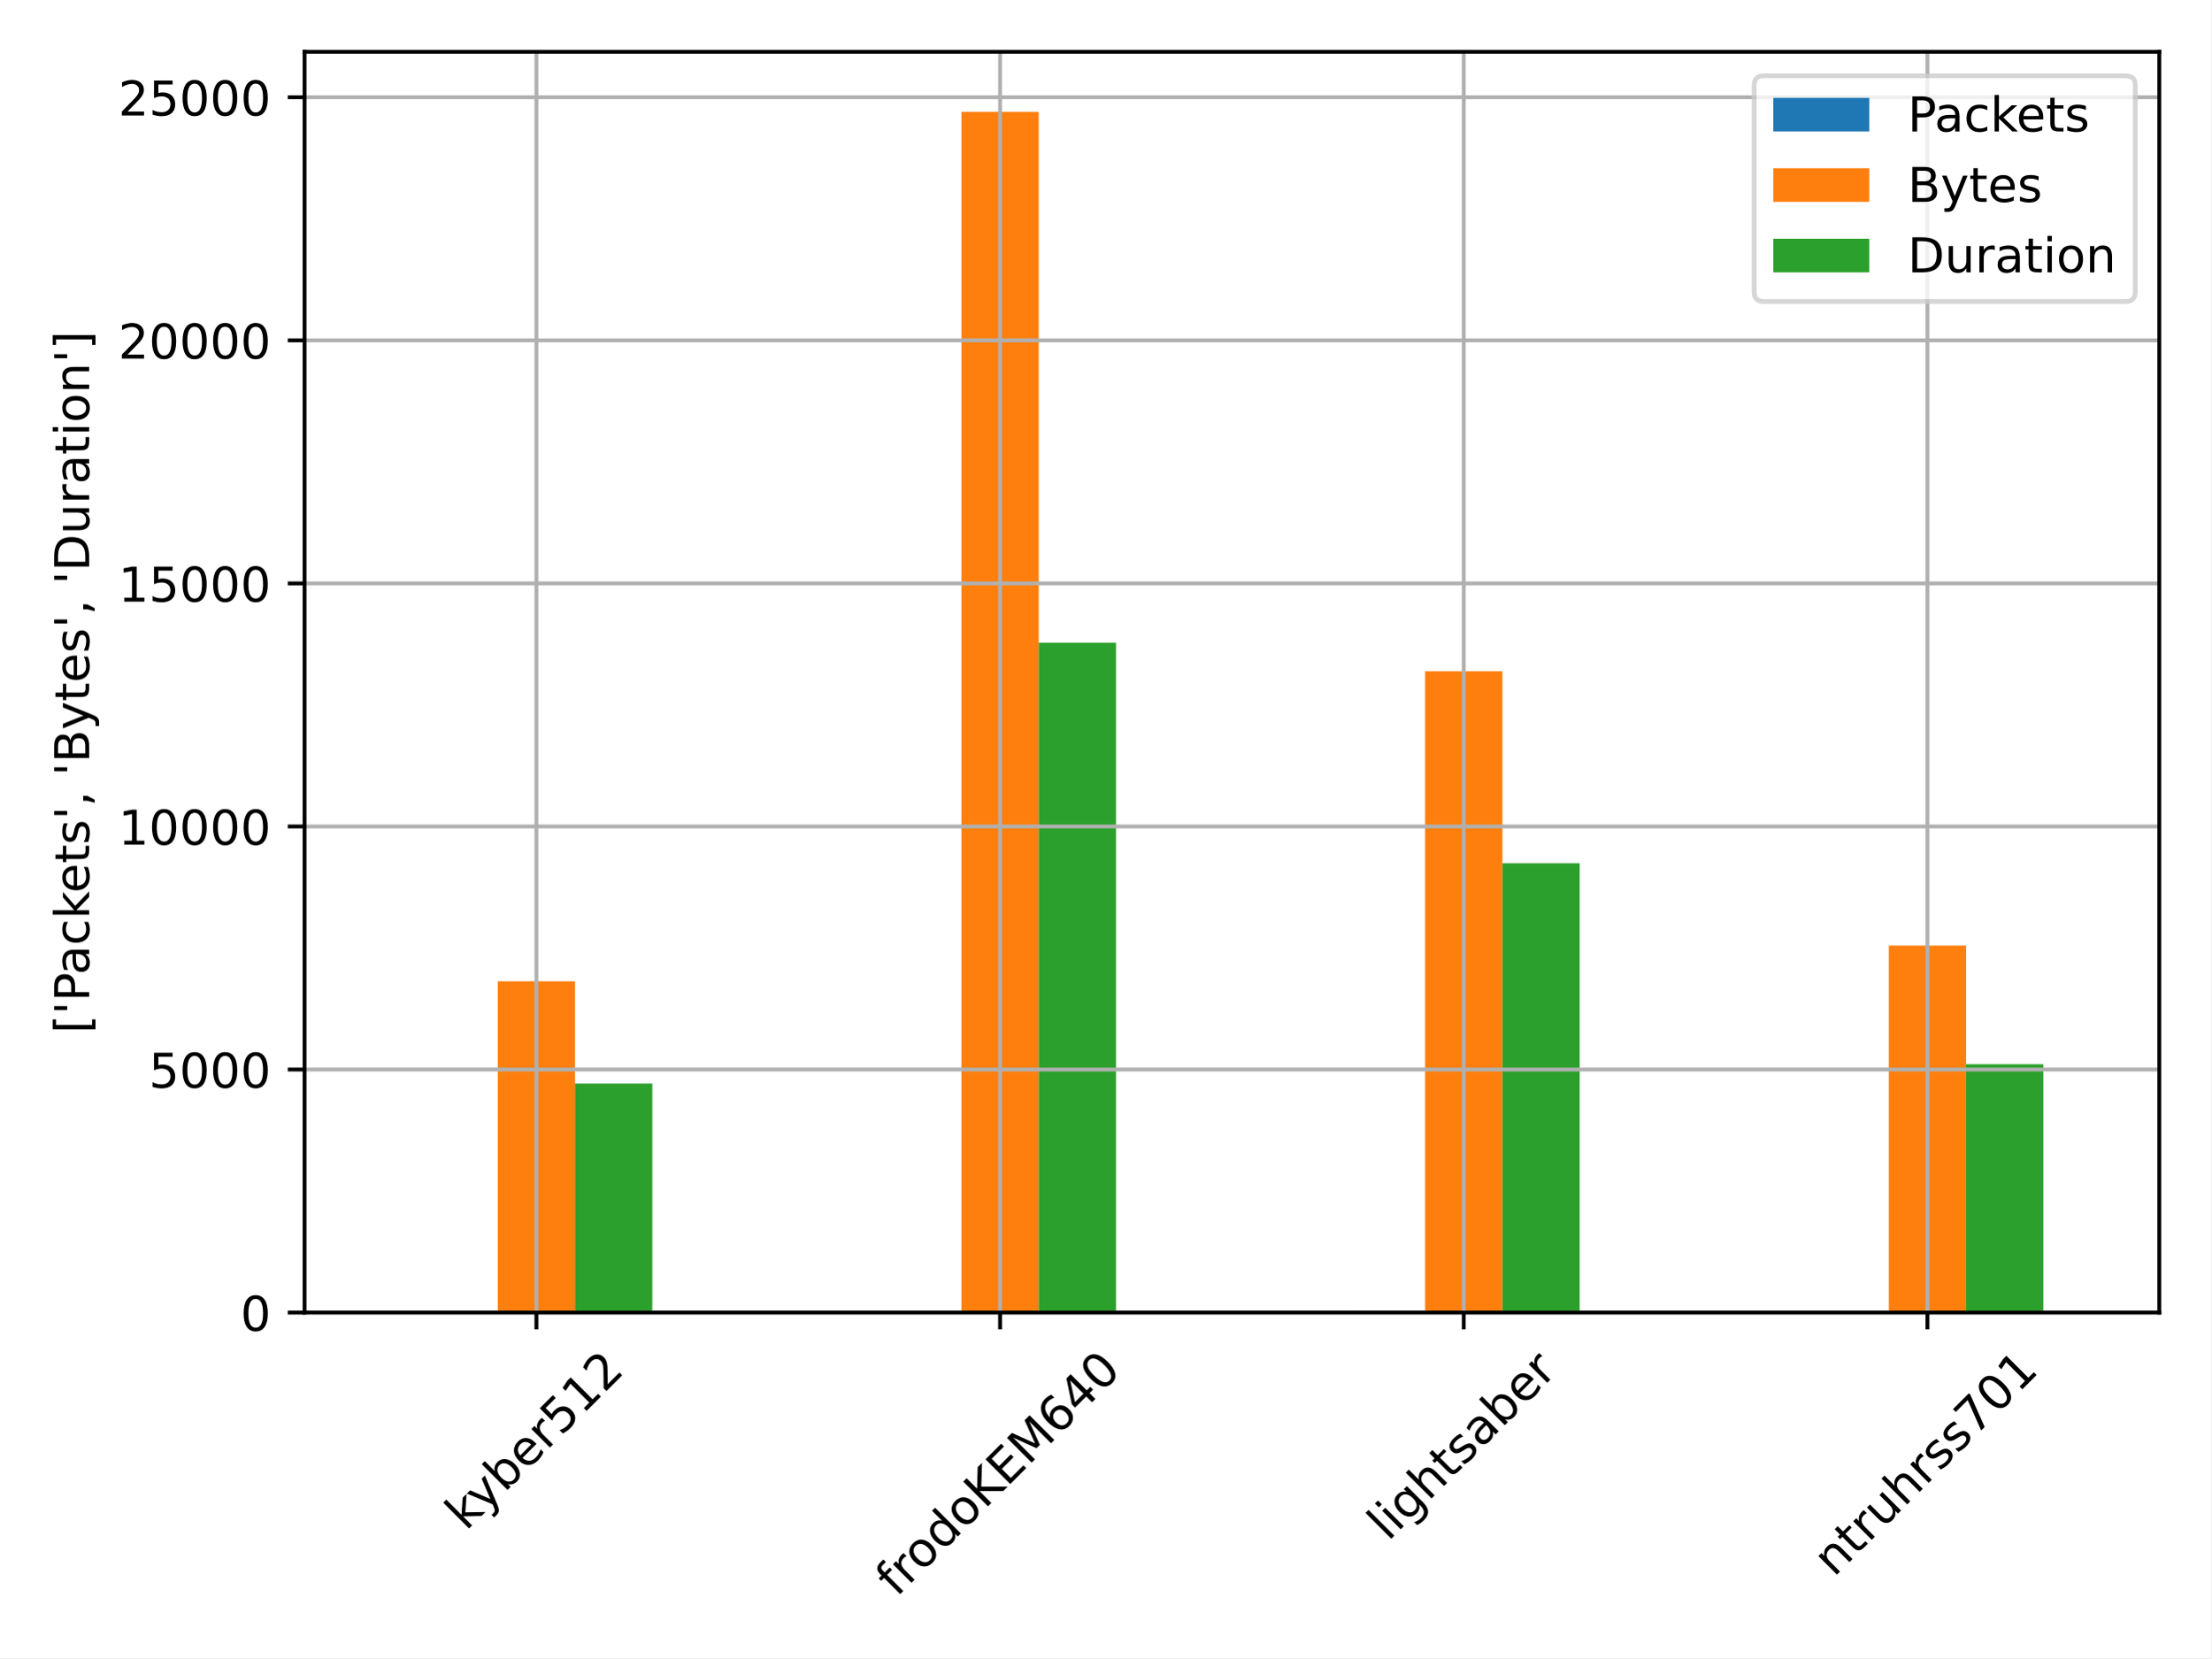
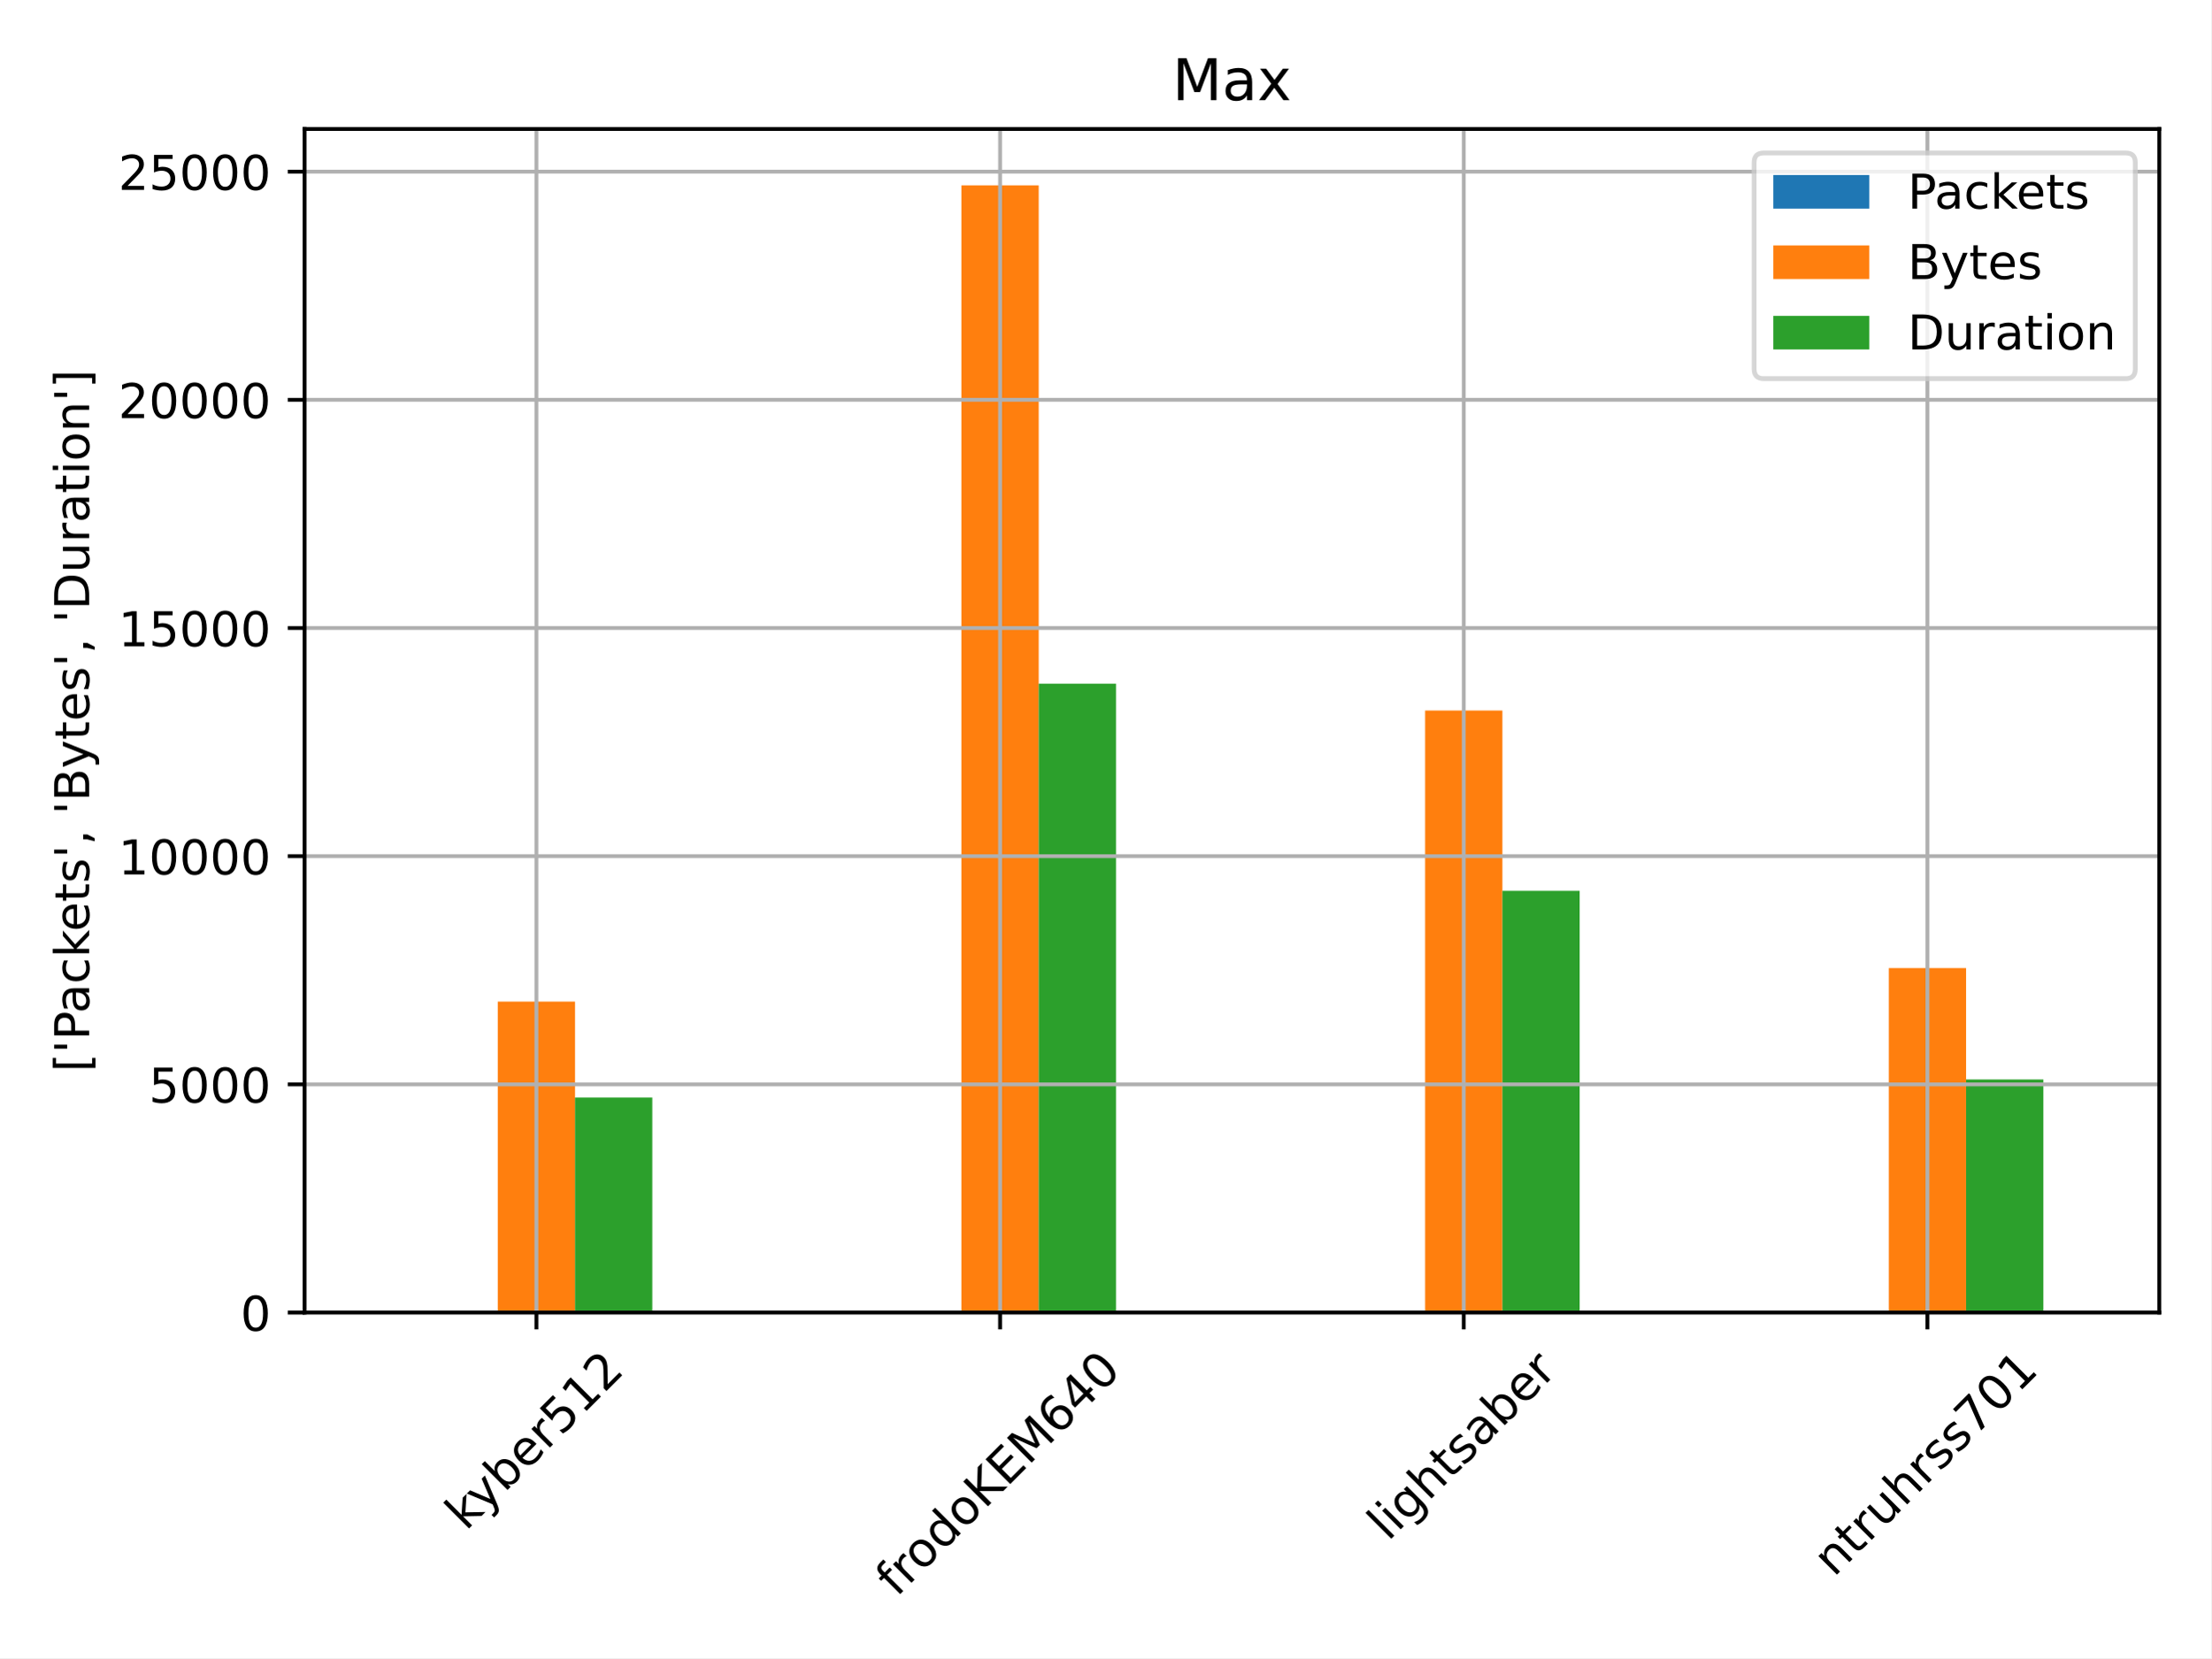
<svg xmlns="http://www.w3.org/2000/svg" xmlns:xlink="http://www.w3.org/1999/xlink" height="345.6pt" version="1.1" viewBox="0 0 460.8 345.6" width="460.8pt">
  <defs>
    <style type="text/css">*{stroke-linecap:butt;stroke-linejoin:round;}</style>
  </defs>
  <g id="figure_1">
    <g id="patch_1">
      <path d="M 0 345.6  L 460.8 345.6  L 460.8 0  L 0 0  z " style="fill:#ffffff;" />
    </g>
    <g id="axes_1">
      <g id="patch_2">
-         <path d="M 63.47 273.579  L 450 273.579  L 450 10.8  L 63.47 10.8  z " style="fill:#ffffff;" />
+         <path d="M 63.47 273.579  L 450 273.579  L 450 26.88  L 63.47 26.88  z " style="fill:#ffffff;" />
      </g>
      <g id="patch_3">
-         <path clip-path="url(#p8f4aa627dd)" d="M 87.628 273.579  L 103.734 273.579  L 103.734 273.387  L 87.628 273.387  z " style="fill:#1f77b4;" />
+         <path clip-path="url(#pa80de49fee)" d="M 87.628 273.579  L 103.734 273.579  L 103.734 273.398  L 87.628 273.398  z " style="fill:#1f77b4;" />
      </g>
      <g id="patch_4">
-         <path clip-path="url(#p8f4aa627dd)" d="M 184.261 273.579  L 200.366 273.579  L 200.366 273.376  L 184.261 273.376  z " style="fill:#1f77b4;" />
+         <path clip-path="url(#pa80de49fee)" d="M 184.261 273.579  L 200.366 273.579  L 200.366 273.389  L 184.261 273.389  z " style="fill:#1f77b4;" />
      </g>
      <g id="patch_5">
-         <path clip-path="url(#p8f4aa627dd)" d="M 280.893 273.579  L 296.999 273.579  L 296.999 273.214  L 280.893 273.214  z " style="fill:#1f77b4;" />
+         <path clip-path="url(#pa80de49fee)" d="M 280.893 273.579  L 296.999 273.579  L 296.999 273.237  L 280.893 273.237  z " style="fill:#1f77b4;" />
      </g>
      <g id="patch_6">
-         <path clip-path="url(#p8f4aa627dd)" d="M 377.526 273.579  L 393.631 273.579  L 393.631 273.387  L 377.526 273.387  z " style="fill:#1f77b4;" />
+         <path clip-path="url(#pa80de49fee)" d="M 377.526 273.579  L 393.631 273.579  L 393.631 273.398  L 377.526 273.398  z " style="fill:#1f77b4;" />
      </g>
      <g id="patch_7">
-         <path clip-path="url(#p8f4aa627dd)" d="M 103.734 273.579  L 119.839 273.579  L 119.839 204.538  L 103.734 204.538  z " style="fill:#ff7f0e;" />
+         <path clip-path="url(#pa80de49fee)" d="M 103.734 273.579  L 119.839 273.579  L 119.839 208.763  L 103.734 208.763  z " style="fill:#ff7f0e;" />
      </g>
      <g id="patch_8">
-         <path clip-path="url(#p8f4aa627dd)" d="M 200.366 273.579  L 216.471 273.579  L 216.471 23.313  L 200.366 23.313  z " style="fill:#ff7f0e;" />
+         <path clip-path="url(#pa80de49fee)" d="M 200.366 273.579  L 216.471 273.579  L 216.471 38.628  L 200.366 38.628  z " style="fill:#ff7f0e;" />
      </g>
      <g id="patch_9">
-         <path clip-path="url(#p8f4aa627dd)" d="M 296.999 273.579  L 313.104 273.579  L 313.104 139.915  L 296.999 139.915  z " style="fill:#ff7f0e;" />
+         <path clip-path="url(#pa80de49fee)" d="M 296.999 273.579  L 313.104 273.579  L 313.104 148.094  L 296.999 148.094  z " style="fill:#ff7f0e;" />
      </g>
      <g id="patch_10">
-         <path clip-path="url(#p8f4aa627dd)" d="M 393.631 273.579  L 409.736 273.579  L 409.736 197.091  L 393.631 197.091  z " style="fill:#ff7f0e;" />
+         <path clip-path="url(#pa80de49fee)" d="M 393.631 273.579  L 409.736 273.579  L 409.736 201.771  L 393.631 201.771  z " style="fill:#ff7f0e;" />
      </g>
      <g id="patch_11">
-         <path clip-path="url(#p8f4aa627dd)" d="M 119.839 273.579  L 135.944 273.579  L 135.944 225.846  L 119.839 225.846  z " style="fill:#2ca02c;" />
+         <path clip-path="url(#pa80de49fee)" d="M 119.839 273.579  L 135.944 273.579  L 135.944 228.767  L 119.839 228.767  z " style="fill:#2ca02c;" />
      </g>
      <g id="patch_12">
-         <path clip-path="url(#p8f4aa627dd)" d="M 216.471 273.579  L 232.577 273.579  L 232.577 133.957  L 216.471 133.957  z " style="fill:#2ca02c;" />
+         <path clip-path="url(#pa80de49fee)" d="M 216.471 273.579  L 232.577 273.579  L 232.577 142.501  L 216.471 142.501  z " style="fill:#2ca02c;" />
      </g>
      <g id="patch_13">
-         <path clip-path="url(#p8f4aa627dd)" d="M 313.104 273.579  L 329.209 273.579  L 329.209 179.937  L 313.104 179.937  z " style="fill:#2ca02c;" />
+         <path clip-path="url(#pa80de49fee)" d="M 313.104 273.579  L 329.209 273.579  L 329.209 185.667  L 313.104 185.667  z " style="fill:#2ca02c;" />
      </g>
      <g id="patch_14">
-         <path clip-path="url(#p8f4aa627dd)" d="M 409.736 273.579  L 425.842 273.579  L 425.842 221.824  L 409.736 221.824  z " style="fill:#2ca02c;" />
+         <path clip-path="url(#pa80de49fee)" d="M 409.736 273.579  L 425.842 273.579  L 425.842 224.991  L 409.736 224.991  z " style="fill:#2ca02c;" />
      </g>
      <g id="matplotlib.axis_1">
        <g id="xtick_1">
          <g id="line2d_1">
-             <path clip-path="url(#p8f4aa627dd)" d="M 111.786 273.579  L 111.786 10.8  " style="fill:none;stroke:#b0b0b0;stroke-linecap:square;stroke-width:0.8;" />
+             <path clip-path="url(#pa80de49fee)" d="M 111.786 273.579  L 111.786 26.88  " style="fill:none;stroke:#b0b0b0;stroke-linecap:square;stroke-width:0.8;" />
          </g>
          <g id="line2d_2">
            <defs>
-               <path d="M 0 0  L 0 3.5  " id="m7862eda2a6" style="stroke:#000000;stroke-width:0.8;" />
+               <path d="M 0 0  L 0 3.5  " id="m0bf65209bd" style="stroke:#000000;stroke-width:0.8;" />
            </defs>
            <g>
-               <use style="stroke:#000000;stroke-width:0.8;" x="111.786" xlink:href="#m7862eda2a6" y="273.579" />
+               <use style="stroke:#000000;stroke-width:0.8;" x="111.786" xlink:href="#m0bf65209bd" y="273.579" />
            </g>
          </g>
          <g id="text_1">
            <g transform="translate(97.10384 319.2191)rotate(-45)scale(0.1 -0.1)">
              <defs>
                <path d="M 9.078 75.984  L 18.109 75.984  L 18.109 31.109  L 44.922 54.688  L 56.391 54.688  L 27.391 29.109  L 57.625 0  L 45.906 0  L 18.109 26.703  L 18.109 0  L 9.078 0  z " id="DejaVuSans-107" />
                <path d="M 32.172 -5.078  Q 28.375 -14.844 24.75 -17.812  Q 21.141 -20.797 15.094 -20.797  L 7.906 -20.797  L 7.906 -13.281  L 13.188 -13.281  Q 16.891 -13.281 18.938 -11.516  Q 21 -9.766 23.484 -3.219  L 25.094 0.875  L 2.984 54.688  L 12.5 54.688  L 29.594 11.922  L 46.688 54.688  L 56.203 54.688  z " id="DejaVuSans-121" />
                <path d="M 48.688 27.297  Q 48.688 37.203 44.609 42.844  Q 40.531 48.484 33.406 48.484  Q 26.266 48.484 22.188 42.844  Q 18.109 37.203 18.109 27.297  Q 18.109 17.391 22.188 11.75  Q 26.266 6.109 33.406 6.109  Q 40.531 6.109 44.609 11.75  Q 48.688 17.391 48.688 27.297  z M 18.109 46.391  Q 20.953 51.266 25.266 53.625  Q 29.594 56 35.594 56  Q 45.562 56 51.781 48.094  Q 58.016 40.188 58.016 27.297  Q 58.016 14.406 51.781 6.484  Q 45.562 -1.422 35.594 -1.422  Q 29.594 -1.422 25.266 0.953  Q 20.953 3.328 18.109 8.203  L 18.109 0  L 9.078 0  L 9.078 75.984  L 18.109 75.984  z " id="DejaVuSans-98" />
                <path d="M 56.203 29.594  L 56.203 25.203  L 14.891 25.203  Q 15.484 15.922 20.484 11.062  Q 25.484 6.203 34.422 6.203  Q 39.594 6.203 44.453 7.469  Q 49.312 8.734 54.109 11.281  L 54.109 2.781  Q 49.266 0.734 44.188 -0.344  Q 39.109 -1.422 33.891 -1.422  Q 20.797 -1.422 13.156 6.188  Q 5.516 13.812 5.516 26.812  Q 5.516 40.234 12.766 48.109  Q 20.016 56 32.328 56  Q 43.359 56 49.781 48.891  Q 56.203 41.797 56.203 29.594  z M 47.219 32.234  Q 47.125 39.594 43.094 43.984  Q 39.062 48.391 32.422 48.391  Q 24.906 48.391 20.391 44.141  Q 15.875 39.891 15.188 32.172  z " id="DejaVuSans-101" />
                <path d="M 41.109 46.297  Q 39.594 47.172 37.812 47.578  Q 36.031 48 33.891 48  Q 26.266 48 22.188 43.047  Q 18.109 38.094 18.109 28.812  L 18.109 0  L 9.078 0  L 9.078 54.688  L 18.109 54.688  L 18.109 46.188  Q 20.953 51.172 25.484 53.578  Q 30.031 56 36.531 56  Q 37.453 56 38.578 55.875  Q 39.703 55.766 41.062 55.516  z " id="DejaVuSans-114" />
                <path d="M 10.797 72.906  L 49.516 72.906  L 49.516 64.594  L 19.828 64.594  L 19.828 46.734  Q 21.969 47.469 24.109 47.828  Q 26.266 48.188 28.422 48.188  Q 40.625 48.188 47.75 41.5  Q 54.891 34.812 54.891 23.391  Q 54.891 11.625 47.562 5.094  Q 40.234 -1.422 26.906 -1.422  Q 22.312 -1.422 17.547 -0.641  Q 12.797 0.141 7.719 1.703  L 7.719 11.625  Q 12.109 9.234 16.797 8.062  Q 21.484 6.891 26.703 6.891  Q 35.156 6.891 40.078 11.328  Q 45.016 15.766 45.016 23.391  Q 45.016 31 40.078 35.438  Q 35.156 39.891 26.703 39.891  Q 22.75 39.891 18.812 39.016  Q 14.891 38.141 10.797 36.281  z " id="DejaVuSans-53" />
                <path d="M 12.406 8.297  L 28.516 8.297  L 28.516 63.922  L 10.984 60.406  L 10.984 69.391  L 28.422 72.906  L 38.281 72.906  L 38.281 8.297  L 54.391 8.297  L 54.391 0  L 12.406 0  z " id="DejaVuSans-49" />
                <path d="M 19.188 8.297  L 53.609 8.297  L 53.609 0  L 7.328 0  L 7.328 8.297  Q 12.938 14.109 22.625 23.891  Q 32.328 33.688 34.812 36.531  Q 39.547 41.844 41.422 45.531  Q 43.312 49.219 43.312 52.781  Q 43.312 58.594 39.234 62.25  Q 35.156 65.922 28.609 65.922  Q 23.969 65.922 18.812 64.312  Q 13.672 62.703 7.812 59.422  L 7.812 69.391  Q 13.766 71.781 18.938 73  Q 24.125 74.219 28.422 74.219  Q 39.75 74.219 46.484 68.547  Q 53.219 62.891 53.219 53.422  Q 53.219 48.922 51.531 44.891  Q 49.859 40.875 45.406 35.406  Q 44.188 33.984 37.641 27.219  Q 31.109 20.453 19.188 8.297  z " id="DejaVuSans-50" />
              </defs>
              <use xlink:href="#DejaVuSans-107" />
              <use x="54.285" xlink:href="#DejaVuSans-121" />
              <use x="113.465" xlink:href="#DejaVuSans-98" />
              <use x="176.941" xlink:href="#DejaVuSans-101" />
              <use x="238.465" xlink:href="#DejaVuSans-114" />
              <use x="279.578" xlink:href="#DejaVuSans-53" />
              <use x="343.201" xlink:href="#DejaVuSans-49" />
              <use x="406.824" xlink:href="#DejaVuSans-50" />
            </g>
          </g>
        </g>
        <g id="xtick_2">
          <g id="line2d_3">
-             <path clip-path="url(#p8f4aa627dd)" d="M 208.419 273.579  L 208.419 10.8  " style="fill:none;stroke:#b0b0b0;stroke-linecap:square;stroke-width:0.8;" />
+             <path clip-path="url(#pa80de49fee)" d="M 208.419 273.579  L 208.419 26.88  " style="fill:none;stroke:#b0b0b0;stroke-linecap:square;stroke-width:0.8;" />
          </g>
          <g id="line2d_4">
            <g>
-               <use style="stroke:#000000;stroke-width:0.8;" x="208.419" xlink:href="#m7862eda2a6" y="273.579" />
+               <use style="stroke:#000000;stroke-width:0.8;" x="208.419" xlink:href="#m0bf65209bd" y="273.579" />
            </g>
          </g>
          <g id="text_2">
            <g transform="translate(186.8288 333.0342)rotate(-45)scale(0.1 -0.1)">
              <defs>
                <path d="M 37.109 75.984  L 37.109 68.5  L 28.516 68.5  Q 23.688 68.5 21.797 66.547  Q 19.922 64.594 19.922 59.516  L 19.922 54.688  L 34.719 54.688  L 34.719 47.703  L 19.922 47.703  L 19.922 0  L 10.891 0  L 10.891 47.703  L 2.297 47.703  L 2.297 54.688  L 10.891 54.688  L 10.891 58.5  Q 10.891 67.625 15.141 71.797  Q 19.391 75.984 28.609 75.984  z " id="DejaVuSans-102" />
                <path d="M 30.609 48.391  Q 23.391 48.391 19.188 42.75  Q 14.984 37.109 14.984 27.297  Q 14.984 17.484 19.156 11.844  Q 23.344 6.203 30.609 6.203  Q 37.797 6.203 41.984 11.859  Q 46.188 17.531 46.188 27.297  Q 46.188 37.016 41.984 42.703  Q 37.797 48.391 30.609 48.391  z M 30.609 56  Q 42.328 56 49.016 48.375  Q 55.719 40.766 55.719 27.297  Q 55.719 13.875 49.016 6.219  Q 42.328 -1.422 30.609 -1.422  Q 18.844 -1.422 12.172 6.219  Q 5.516 13.875 5.516 27.297  Q 5.516 40.766 12.172 48.375  Q 18.844 56 30.609 56  z " id="DejaVuSans-111" />
                <path d="M 45.406 46.391  L 45.406 75.984  L 54.391 75.984  L 54.391 0  L 45.406 0  L 45.406 8.203  Q 42.578 3.328 38.25 0.953  Q 33.938 -1.422 27.875 -1.422  Q 17.969 -1.422 11.734 6.484  Q 5.516 14.406 5.516 27.297  Q 5.516 40.188 11.734 48.094  Q 17.969 56 27.875 56  Q 33.938 56 38.25 53.625  Q 42.578 51.266 45.406 46.391  z M 14.797 27.297  Q 14.797 17.391 18.875 11.75  Q 22.953 6.109 30.078 6.109  Q 37.203 6.109 41.297 11.75  Q 45.406 17.391 45.406 27.297  Q 45.406 37.203 41.297 42.844  Q 37.203 48.484 30.078 48.484  Q 22.953 48.484 18.875 42.844  Q 14.797 37.203 14.797 27.297  z " id="DejaVuSans-100" />
                <path d="M 9.812 72.906  L 19.672 72.906  L 19.672 42.094  L 52.391 72.906  L 65.094 72.906  L 28.906 38.922  L 67.672 0  L 54.688 0  L 19.672 35.109  L 19.672 0  L 9.812 0  z " id="DejaVuSans-75" />
                <path d="M 9.812 72.906  L 55.906 72.906  L 55.906 64.594  L 19.672 64.594  L 19.672 43.016  L 54.391 43.016  L 54.391 34.719  L 19.672 34.719  L 19.672 8.297  L 56.781 8.297  L 56.781 0  L 9.812 0  z " id="DejaVuSans-69" />
                <path d="M 9.812 72.906  L 24.516 72.906  L 43.109 23.297  L 61.812 72.906  L 76.516 72.906  L 76.516 0  L 66.891 0  L 66.891 64.016  L 48.094 14.016  L 38.188 14.016  L 19.391 64.016  L 19.391 0  L 9.812 0  z " id="DejaVuSans-77" />
                <path d="M 33.016 40.375  Q 26.375 40.375 22.484 35.828  Q 18.609 31.297 18.609 23.391  Q 18.609 15.531 22.484 10.953  Q 26.375 6.391 33.016 6.391  Q 39.656 6.391 43.531 10.953  Q 47.406 15.531 47.406 23.391  Q 47.406 31.297 43.531 35.828  Q 39.656 40.375 33.016 40.375  z M 52.594 71.297  L 52.594 62.312  Q 48.875 64.062 45.094 64.984  Q 41.312 65.922 37.594 65.922  Q 27.828 65.922 22.672 59.328  Q 17.531 52.734 16.797 39.406  Q 19.672 43.656 24.016 45.922  Q 28.375 48.188 33.594 48.188  Q 44.578 48.188 50.953 41.516  Q 57.328 34.859 57.328 23.391  Q 57.328 12.156 50.688 5.359  Q 44.047 -1.422 33.016 -1.422  Q 20.359 -1.422 13.672 8.266  Q 6.984 17.969 6.984 36.375  Q 6.984 53.656 15.188 63.938  Q 23.391 74.219 37.203 74.219  Q 40.922 74.219 44.703 73.484  Q 48.484 72.75 52.594 71.297  z " id="DejaVuSans-54" />
                <path d="M 37.797 64.312  L 12.891 25.391  L 37.797 25.391  z M 35.203 72.906  L 47.609 72.906  L 47.609 25.391  L 58.016 25.391  L 58.016 17.188  L 47.609 17.188  L 47.609 0  L 37.797 0  L 37.797 17.188  L 4.891 17.188  L 4.891 26.703  z " id="DejaVuSans-52" />
                <path d="M 31.781 66.406  Q 24.172 66.406 20.328 58.906  Q 16.5 51.422 16.5 36.375  Q 16.5 21.391 20.328 13.891  Q 24.172 6.391 31.781 6.391  Q 39.453 6.391 43.281 13.891  Q 47.125 21.391 47.125 36.375  Q 47.125 51.422 43.281 58.906  Q 39.453 66.406 31.781 66.406  z M 31.781 74.219  Q 44.047 74.219 50.516 64.516  Q 56.984 54.828 56.984 36.375  Q 56.984 17.969 50.516 8.266  Q 44.047 -1.422 31.781 -1.422  Q 19.531 -1.422 13.062 8.266  Q 6.594 17.969 6.594 36.375  Q 6.594 54.828 13.062 64.516  Q 19.531 74.219 31.781 74.219  z " id="DejaVuSans-48" />
              </defs>
              <use xlink:href="#DejaVuSans-102" />
              <use x="35.205" xlink:href="#DejaVuSans-114" />
              <use x="74.068" xlink:href="#DejaVuSans-111" />
              <use x="135.25" xlink:href="#DejaVuSans-100" />
              <use x="198.727" xlink:href="#DejaVuSans-111" />
              <use x="259.908" xlink:href="#DejaVuSans-75" />
              <use x="325.484" xlink:href="#DejaVuSans-69" />
              <use x="388.668" xlink:href="#DejaVuSans-77" />
              <use x="474.947" xlink:href="#DejaVuSans-54" />
              <use x="538.57" xlink:href="#DejaVuSans-52" />
              <use x="602.193" xlink:href="#DejaVuSans-48" />
            </g>
          </g>
        </g>
        <g id="xtick_3">
          <g id="line2d_5">
-             <path clip-path="url(#p8f4aa627dd)" d="M 305.051 273.579  L 305.051 10.8  " style="fill:none;stroke:#b0b0b0;stroke-linecap:square;stroke-width:0.8;" />
+             <path clip-path="url(#pa80de49fee)" d="M 305.051 273.579  L 305.051 26.88  " style="fill:none;stroke:#b0b0b0;stroke-linecap:square;stroke-width:0.8;" />
          </g>
          <g id="line2d_6">
            <g>
-               <use style="stroke:#000000;stroke-width:0.8;" x="305.051" xlink:href="#m7862eda2a6" y="273.579" />
+               <use style="stroke:#000000;stroke-width:0.8;" x="305.051" xlink:href="#m0bf65209bd" y="273.579" />
            </g>
          </g>
          <g id="text_3">
            <g transform="translate(289.285 321.3868)rotate(-45)scale(0.1 -0.1)">
              <defs>
                <path d="M 9.422 75.984  L 18.406 75.984  L 18.406 0  L 9.422 0  z " id="DejaVuSans-108" />
                <path d="M 9.422 54.688  L 18.406 54.688  L 18.406 0  L 9.422 0  z M 9.422 75.984  L 18.406 75.984  L 18.406 64.594  L 9.422 64.594  z " id="DejaVuSans-105" />
                <path d="M 45.406 27.984  Q 45.406 37.75 41.375 43.109  Q 37.359 48.484 30.078 48.484  Q 22.859 48.484 18.828 43.109  Q 14.797 37.75 14.797 27.984  Q 14.797 18.266 18.828 12.891  Q 22.859 7.516 30.078 7.516  Q 37.359 7.516 41.375 12.891  Q 45.406 18.266 45.406 27.984  z M 54.391 6.781  Q 54.391 -7.172 48.188 -13.984  Q 42 -20.797 29.203 -20.797  Q 24.469 -20.797 20.266 -20.094  Q 16.062 -19.391 12.109 -17.922  L 12.109 -9.188  Q 16.062 -11.328 19.922 -12.344  Q 23.781 -13.375 27.781 -13.375  Q 36.625 -13.375 41.016 -8.766  Q 45.406 -4.156 45.406 5.172  L 45.406 9.625  Q 42.625 4.781 38.281 2.391  Q 33.938 0 27.875 0  Q 17.828 0 11.672 7.656  Q 5.516 15.328 5.516 27.984  Q 5.516 40.672 11.672 48.328  Q 17.828 56 27.875 56  Q 33.938 56 38.281 53.609  Q 42.625 51.219 45.406 46.391  L 45.406 54.688  L 54.391 54.688  z " id="DejaVuSans-103" />
                <path d="M 54.891 33.016  L 54.891 0  L 45.906 0  L 45.906 32.719  Q 45.906 40.484 42.875 44.328  Q 39.844 48.188 33.797 48.188  Q 26.516 48.188 22.312 43.547  Q 18.109 38.922 18.109 30.906  L 18.109 0  L 9.078 0  L 9.078 75.984  L 18.109 75.984  L 18.109 46.188  Q 21.344 51.125 25.703 53.562  Q 30.078 56 35.797 56  Q 45.219 56 50.047 50.172  Q 54.891 44.344 54.891 33.016  z " id="DejaVuSans-104" />
                <path d="M 18.312 70.219  L 18.312 54.688  L 36.812 54.688  L 36.812 47.703  L 18.312 47.703  L 18.312 18.016  Q 18.312 11.328 20.141 9.422  Q 21.969 7.516 27.594 7.516  L 36.812 7.516  L 36.812 0  L 27.594 0  Q 17.188 0 13.234 3.875  Q 9.281 7.766 9.281 18.016  L 9.281 47.703  L 2.688 47.703  L 2.688 54.688  L 9.281 54.688  L 9.281 70.219  z " id="DejaVuSans-116" />
                <path d="M 44.281 53.078  L 44.281 44.578  Q 40.484 46.531 36.375 47.5  Q 32.281 48.484 27.875 48.484  Q 21.188 48.484 17.844 46.438  Q 14.5 44.391 14.5 40.281  Q 14.5 37.156 16.891 35.375  Q 19.281 33.594 26.516 31.984  L 29.594 31.297  Q 39.156 29.25 43.188 25.516  Q 47.219 21.781 47.219 15.094  Q 47.219 7.469 41.188 3.016  Q 35.156 -1.422 24.609 -1.422  Q 20.219 -1.422 15.453 -0.562  Q 10.688 0.297 5.422 2  L 5.422 11.281  Q 10.406 8.688 15.234 7.391  Q 20.062 6.109 24.812 6.109  Q 31.156 6.109 34.562 8.281  Q 37.984 10.453 37.984 14.406  Q 37.984 18.062 35.516 20.016  Q 33.062 21.969 24.703 23.781  L 21.578 24.516  Q 13.234 26.266 9.516 29.906  Q 5.812 33.547 5.812 39.891  Q 5.812 47.609 11.281 51.797  Q 16.75 56 26.812 56  Q 31.781 56 36.172 55.266  Q 40.578 54.547 44.281 53.078  z " id="DejaVuSans-115" />
                <path d="M 34.281 27.484  Q 23.391 27.484 19.188 25  Q 14.984 22.516 14.984 16.5  Q 14.984 11.719 18.141 8.906  Q 21.297 6.109 26.703 6.109  Q 34.188 6.109 38.703 11.406  Q 43.219 16.703 43.219 25.484  L 43.219 27.484  z M 52.203 31.203  L 52.203 0  L 43.219 0  L 43.219 8.297  Q 40.141 3.328 35.547 0.953  Q 30.953 -1.422 24.312 -1.422  Q 15.922 -1.422 10.953 3.297  Q 6 8.016 6 15.922  Q 6 25.141 12.172 29.828  Q 18.359 34.516 30.609 34.516  L 43.219 34.516  L 43.219 35.406  Q 43.219 41.609 39.141 45  Q 35.062 48.391 27.688 48.391  Q 23 48.391 18.547 47.266  Q 14.109 46.141 10.016 43.891  L 10.016 52.203  Q 14.938 54.109 19.578 55.047  Q 24.219 56 28.609 56  Q 40.484 56 46.344 49.844  Q 52.203 43.703 52.203 31.203  z " id="DejaVuSans-97" />
              </defs>
              <use xlink:href="#DejaVuSans-108" />
              <use x="27.783" xlink:href="#DejaVuSans-105" />
              <use x="55.566" xlink:href="#DejaVuSans-103" />
              <use x="119.043" xlink:href="#DejaVuSans-104" />
              <use x="182.422" xlink:href="#DejaVuSans-116" />
              <use x="221.631" xlink:href="#DejaVuSans-115" />
              <use x="273.73" xlink:href="#DejaVuSans-97" />
              <use x="335.01" xlink:href="#DejaVuSans-98" />
              <use x="398.486" xlink:href="#DejaVuSans-101" />
              <use x="460.01" xlink:href="#DejaVuSans-114" />
            </g>
          </g>
        </g>
        <g id="xtick_4">
          <g id="line2d_7">
-             <path clip-path="url(#p8f4aa627dd)" d="M 401.684 273.579  L 401.684 10.8  " style="fill:none;stroke:#b0b0b0;stroke-linecap:square;stroke-width:0.8;" />
+             <path clip-path="url(#pa80de49fee)" d="M 401.684 273.579  L 401.684 26.88  " style="fill:none;stroke:#b0b0b0;stroke-linecap:square;stroke-width:0.8;" />
          </g>
          <g id="line2d_8">
            <g>
-               <use style="stroke:#000000;stroke-width:0.8;" x="401.684" xlink:href="#m7862eda2a6" y="273.579" />
+               <use style="stroke:#000000;stroke-width:0.8;" x="401.684" xlink:href="#m0bf65209bd" y="273.579" />
            </g>
          </g>
          <g id="text_4">
            <g transform="translate(382.188 328.8457)rotate(-45)scale(0.1 -0.1)">
              <defs>
                <path d="M 54.891 33.016  L 54.891 0  L 45.906 0  L 45.906 32.719  Q 45.906 40.484 42.875 44.328  Q 39.844 48.188 33.797 48.188  Q 26.516 48.188 22.312 43.547  Q 18.109 38.922 18.109 30.906  L 18.109 0  L 9.078 0  L 9.078 54.688  L 18.109 54.688  L 18.109 46.188  Q 21.344 51.125 25.703 53.562  Q 30.078 56 35.797 56  Q 45.219 56 50.047 50.172  Q 54.891 44.344 54.891 33.016  z " id="DejaVuSans-110" />
                <path d="M 8.5 21.578  L 8.5 54.688  L 17.484 54.688  L 17.484 21.922  Q 17.484 14.156 20.5 10.266  Q 23.531 6.391 29.594 6.391  Q 36.859 6.391 41.078 11.031  Q 45.312 15.672 45.312 23.688  L 45.312 54.688  L 54.297 54.688  L 54.297 0  L 45.312 0  L 45.312 8.406  Q 42.047 3.422 37.719 1  Q 33.406 -1.422 27.688 -1.422  Q 18.266 -1.422 13.375 4.438  Q 8.5 10.297 8.5 21.578  z M 31.109 56  z " id="DejaVuSans-117" />
                <path d="M 8.203 72.906  L 55.078 72.906  L 55.078 68.703  L 28.609 0  L 18.312 0  L 43.219 64.594  L 8.203 64.594  z " id="DejaVuSans-55" />
              </defs>
              <use xlink:href="#DejaVuSans-110" />
              <use x="63.379" xlink:href="#DejaVuSans-116" />
              <use x="102.588" xlink:href="#DejaVuSans-114" />
              <use x="143.701" xlink:href="#DejaVuSans-117" />
              <use x="207.08" xlink:href="#DejaVuSans-104" />
              <use x="270.459" xlink:href="#DejaVuSans-114" />
              <use x="311.572" xlink:href="#DejaVuSans-115" />
              <use x="363.672" xlink:href="#DejaVuSans-115" />
              <use x="415.771" xlink:href="#DejaVuSans-55" />
              <use x="479.395" xlink:href="#DejaVuSans-48" />
              <use x="543.018" xlink:href="#DejaVuSans-49" />
            </g>
          </g>
        </g>
      </g>
      <g id="matplotlib.axis_2">
        <g id="ytick_1">
          <g id="line2d_9">
-             <path clip-path="url(#p8f4aa627dd)" d="M 63.47 273.579  L 450 273.579  " style="fill:none;stroke:#b0b0b0;stroke-linecap:square;stroke-width:0.8;" />
+             <path clip-path="url(#pa80de49fee)" d="M 63.47 273.579  L 450 273.579  " style="fill:none;stroke:#b0b0b0;stroke-linecap:square;stroke-width:0.8;" />
          </g>
          <g id="line2d_10">
            <defs>
-               <path d="M 0 0  L -3.5 0  " id="m23244a3a75" style="stroke:#000000;stroke-width:0.8;" />
+               <path d="M 0 0  L -3.5 0  " id="m74337e0725" style="stroke:#000000;stroke-width:0.8;" />
            </defs>
            <g>
-               <use style="stroke:#000000;stroke-width:0.8;" x="63.47" xlink:href="#m23244a3a75" y="273.579" />
+               <use style="stroke:#000000;stroke-width:0.8;" x="63.47" xlink:href="#m74337e0725" y="273.579" />
            </g>
          </g>
          <g id="text_5">
            <g transform="translate(50.1075 277.3783)scale(0.1 -0.1)">
              <use xlink:href="#DejaVuSans-48" />
            </g>
          </g>
        </g>
        <g id="ytick_2">
          <g id="line2d_11">
-             <path clip-path="url(#p8f4aa627dd)" d="M 63.47 222.918  L 450 222.918  " style="fill:none;stroke:#b0b0b0;stroke-linecap:square;stroke-width:0.8;" />
+             <path clip-path="url(#pa80de49fee)" d="M 63.47 226.018  L 450 226.018  " style="fill:none;stroke:#b0b0b0;stroke-linecap:square;stroke-width:0.8;" />
          </g>
          <g id="line2d_12">
            <g>
-               <use style="stroke:#000000;stroke-width:0.8;" x="63.47" xlink:href="#m23244a3a75" y="222.918" />
+               <use style="stroke:#000000;stroke-width:0.8;" x="63.47" xlink:href="#m74337e0725" y="226.018" />
            </g>
          </g>
          <g id="text_6">
-             <g transform="translate(31.02 226.7172)scale(0.1 -0.1)">
+             <g transform="translate(31.02 229.8172)scale(0.1 -0.1)">
              <use xlink:href="#DejaVuSans-53" />
              <use x="63.623" xlink:href="#DejaVuSans-48" />
              <use x="127.246" xlink:href="#DejaVuSans-48" />
              <use x="190.869" xlink:href="#DejaVuSans-48" />
            </g>
          </g>
        </g>
        <g id="ytick_3">
          <g id="line2d_13">
-             <path clip-path="url(#p8f4aa627dd)" d="M 63.47 172.257  L 450 172.257  " style="fill:none;stroke:#b0b0b0;stroke-linecap:square;stroke-width:0.8;" />
+             <path clip-path="url(#pa80de49fee)" d="M 63.47 178.457  L 450 178.457  " style="fill:none;stroke:#b0b0b0;stroke-linecap:square;stroke-width:0.8;" />
          </g>
          <g id="line2d_14">
            <g>
-               <use style="stroke:#000000;stroke-width:0.8;" x="63.47" xlink:href="#m23244a3a75" y="172.257" />
+               <use style="stroke:#000000;stroke-width:0.8;" x="63.47" xlink:href="#m74337e0725" y="178.457" />
            </g>
          </g>
          <g id="text_7">
-             <g transform="translate(24.6575 176.0561)scale(0.1 -0.1)">
+             <g transform="translate(24.6575 182.2562)scale(0.1 -0.1)">
              <use xlink:href="#DejaVuSans-49" />
              <use x="63.623" xlink:href="#DejaVuSans-48" />
              <use x="127.246" xlink:href="#DejaVuSans-48" />
              <use x="190.869" xlink:href="#DejaVuSans-48" />
              <use x="254.492" xlink:href="#DejaVuSans-48" />
            </g>
          </g>
        </g>
        <g id="ytick_4">
          <g id="line2d_15">
-             <path clip-path="url(#p8f4aa627dd)" d="M 63.47 121.596  L 450 121.596  " style="fill:none;stroke:#b0b0b0;stroke-linecap:square;stroke-width:0.8;" />
+             <path clip-path="url(#pa80de49fee)" d="M 63.47 130.896  L 450 130.896  " style="fill:none;stroke:#b0b0b0;stroke-linecap:square;stroke-width:0.8;" />
          </g>
          <g id="line2d_16">
            <g>
-               <use style="stroke:#000000;stroke-width:0.8;" x="63.47" xlink:href="#m23244a3a75" y="121.596" />
+               <use style="stroke:#000000;stroke-width:0.8;" x="63.47" xlink:href="#m74337e0725" y="130.896" />
            </g>
          </g>
          <g id="text_8">
-             <g transform="translate(24.6575 125.395)scale(0.1 -0.1)">
+             <g transform="translate(24.6575 134.6952)scale(0.1 -0.1)">
              <use xlink:href="#DejaVuSans-49" />
              <use x="63.623" xlink:href="#DejaVuSans-53" />
              <use x="127.246" xlink:href="#DejaVuSans-48" />
              <use x="190.869" xlink:href="#DejaVuSans-48" />
              <use x="254.492" xlink:href="#DejaVuSans-48" />
            </g>
          </g>
        </g>
        <g id="ytick_5">
          <g id="line2d_17">
-             <path clip-path="url(#p8f4aa627dd)" d="M 63.47 70.935  L 450 70.935  " style="fill:none;stroke:#b0b0b0;stroke-linecap:square;stroke-width:0.8;" />
+             <path clip-path="url(#pa80de49fee)" d="M 63.47 83.335  L 450 83.335  " style="fill:none;stroke:#b0b0b0;stroke-linecap:square;stroke-width:0.8;" />
          </g>
          <g id="line2d_18">
            <g>
-               <use style="stroke:#000000;stroke-width:0.8;" x="63.47" xlink:href="#m23244a3a75" y="70.935" />
+               <use style="stroke:#000000;stroke-width:0.8;" x="63.47" xlink:href="#m74337e0725" y="83.335" />
            </g>
          </g>
          <g id="text_9">
-             <g transform="translate(24.6575 74.73393)scale(0.1 -0.1)">
+             <g transform="translate(24.6575 87.13416)scale(0.1 -0.1)">
              <use xlink:href="#DejaVuSans-50" />
              <use x="63.623" xlink:href="#DejaVuSans-48" />
              <use x="127.246" xlink:href="#DejaVuSans-48" />
              <use x="190.869" xlink:href="#DejaVuSans-48" />
              <use x="254.492" xlink:href="#DejaVuSans-48" />
            </g>
          </g>
        </g>
        <g id="ytick_6">
          <g id="line2d_19">
-             <path clip-path="url(#p8f4aa627dd)" d="M 63.47 20.274  L 450 20.274  " style="fill:none;stroke:#b0b0b0;stroke-linecap:square;stroke-width:0.8;" />
+             <path clip-path="url(#pa80de49fee)" d="M 63.47 35.774  L 450 35.774  " style="fill:none;stroke:#b0b0b0;stroke-linecap:square;stroke-width:0.8;" />
          </g>
          <g id="line2d_20">
            <g>
-               <use style="stroke:#000000;stroke-width:0.8;" x="63.47" xlink:href="#m23244a3a75" y="20.274" />
+               <use style="stroke:#000000;stroke-width:0.8;" x="63.47" xlink:href="#m74337e0725" y="35.774" />
            </g>
          </g>
          <g id="text_10">
-             <g transform="translate(24.6575 24.07284)scale(0.1 -0.1)">
+             <g transform="translate(24.6575 39.57313)scale(0.1 -0.1)">
              <use xlink:href="#DejaVuSans-50" />
              <use x="63.623" xlink:href="#DejaVuSans-53" />
              <use x="127.246" xlink:href="#DejaVuSans-48" />
              <use x="190.869" xlink:href="#DejaVuSans-48" />
              <use x="254.492" xlink:href="#DejaVuSans-48" />
            </g>
          </g>
        </g>
        <g id="text_11">
-           <g transform="translate(18.57781 215.3981)rotate(-90)scale(0.1 -0.1)">
+           <g transform="translate(18.57781 223.4381)rotate(-90)scale(0.1 -0.1)">
            <defs>
              <path d="M 8.594 75.984  L 29.297 75.984  L 29.297 69  L 17.578 69  L 17.578 -6.203  L 29.297 -6.203  L 29.297 -13.188  L 8.594 -13.188  z " id="DejaVuSans-91" />
              <path d="M 17.922 72.906  L 17.922 45.797  L 9.625 45.797  L 9.625 72.906  z " id="DejaVuSans-39" />
              <path d="M 19.672 64.797  L 19.672 37.406  L 32.078 37.406  Q 38.969 37.406 42.719 40.969  Q 46.484 44.531 46.484 51.125  Q 46.484 57.672 42.719 61.234  Q 38.969 64.797 32.078 64.797  z M 9.812 72.906  L 32.078 72.906  Q 44.344 72.906 50.609 67.359  Q 56.891 61.812 56.891 51.125  Q 56.891 40.328 50.609 34.812  Q 44.344 29.297 32.078 29.297  L 19.672 29.297  L 19.672 0  L 9.812 0  z " id="DejaVuSans-80" />
              <path d="M 48.781 52.594  L 48.781 44.188  Q 44.969 46.297 41.141 47.344  Q 37.312 48.391 33.406 48.391  Q 24.656 48.391 19.812 42.844  Q 14.984 37.312 14.984 27.297  Q 14.984 17.281 19.812 11.734  Q 24.656 6.203 33.406 6.203  Q 37.312 6.203 41.141 7.25  Q 44.969 8.297 48.781 10.406  L 48.781 2.094  Q 45.016 0.344 40.984 -0.531  Q 36.969 -1.422 32.422 -1.422  Q 20.062 -1.422 12.781 6.344  Q 5.516 14.109 5.516 27.297  Q 5.516 40.672 12.859 48.328  Q 20.219 56 33.016 56  Q 37.156 56 41.109 55.141  Q 45.062 54.297 48.781 52.594  z " id="DejaVuSans-99" />
              <path d="M 11.719 12.406  L 22.016 12.406  L 22.016 4  L 14.016 -11.625  L 7.719 -11.625  L 11.719 4  z " id="DejaVuSans-44" />
              <path id="DejaVuSans-32" />
              <path d="M 19.672 34.812  L 19.672 8.109  L 35.5 8.109  Q 43.453 8.109 47.281 11.406  Q 51.125 14.703 51.125 21.484  Q 51.125 28.328 47.281 31.562  Q 43.453 34.812 35.5 34.812  z M 19.672 64.797  L 19.672 42.828  L 34.281 42.828  Q 41.5 42.828 45.031 45.531  Q 48.578 48.25 48.578 53.812  Q 48.578 59.328 45.031 62.062  Q 41.5 64.797 34.281 64.797  z M 9.812 72.906  L 35.016 72.906  Q 46.297 72.906 52.391 68.219  Q 58.5 63.531 58.5 54.891  Q 58.5 48.188 55.375 44.234  Q 52.25 40.281 46.188 39.312  Q 53.469 37.75 57.5 32.781  Q 61.531 27.828 61.531 20.406  Q 61.531 10.641 54.891 5.312  Q 48.25 0 35.984 0  L 9.812 0  z " id="DejaVuSans-66" />
              <path d="M 19.672 64.797  L 19.672 8.109  L 31.594 8.109  Q 46.688 8.109 53.688 14.938  Q 60.688 21.781 60.688 36.531  Q 60.688 51.172 53.688 57.984  Q 46.688 64.797 31.594 64.797  z M 9.812 72.906  L 30.078 72.906  Q 51.266 72.906 61.172 64.094  Q 71.094 55.281 71.094 36.531  Q 71.094 17.672 61.125 8.828  Q 51.172 0 30.078 0  L 9.812 0  z " id="DejaVuSans-68" />
              <path d="M 30.422 75.984  L 30.422 -13.188  L 9.719 -13.188  L 9.719 -6.203  L 21.391 -6.203  L 21.391 69  L 9.719 69  L 9.719 75.984  z " id="DejaVuSans-93" />
            </defs>
            <use xlink:href="#DejaVuSans-91" />
            <use x="39.014" xlink:href="#DejaVuSans-39" />
            <use x="66.504" xlink:href="#DejaVuSans-80" />
            <use x="122.307" xlink:href="#DejaVuSans-97" />
            <use x="183.586" xlink:href="#DejaVuSans-99" />
            <use x="238.566" xlink:href="#DejaVuSans-107" />
            <use x="292.852" xlink:href="#DejaVuSans-101" />
            <use x="354.375" xlink:href="#DejaVuSans-116" />
            <use x="393.584" xlink:href="#DejaVuSans-115" />
            <use x="445.684" xlink:href="#DejaVuSans-39" />
            <use x="473.174" xlink:href="#DejaVuSans-44" />
            <use x="504.961" xlink:href="#DejaVuSans-32" />
            <use x="536.748" xlink:href="#DejaVuSans-39" />
            <use x="564.238" xlink:href="#DejaVuSans-66" />
            <use x="632.842" xlink:href="#DejaVuSans-121" />
            <use x="692.021" xlink:href="#DejaVuSans-116" />
            <use x="731.23" xlink:href="#DejaVuSans-101" />
            <use x="792.754" xlink:href="#DejaVuSans-115" />
            <use x="844.854" xlink:href="#DejaVuSans-39" />
            <use x="872.344" xlink:href="#DejaVuSans-44" />
            <use x="904.131" xlink:href="#DejaVuSans-32" />
            <use x="935.918" xlink:href="#DejaVuSans-39" />
            <use x="963.408" xlink:href="#DejaVuSans-68" />
            <use x="1040.41" xlink:href="#DejaVuSans-117" />
            <use x="1103.789" xlink:href="#DejaVuSans-114" />
            <use x="1144.902" xlink:href="#DejaVuSans-97" />
            <use x="1206.182" xlink:href="#DejaVuSans-116" />
            <use x="1245.391" xlink:href="#DejaVuSans-105" />
            <use x="1273.174" xlink:href="#DejaVuSans-111" />
            <use x="1334.355" xlink:href="#DejaVuSans-110" />
            <use x="1397.734" xlink:href="#DejaVuSans-39" />
            <use x="1425.225" xlink:href="#DejaVuSans-93" />
          </g>
        </g>
      </g>
      <g id="patch_15">
-         <path d="M 63.47 273.579  L 63.47 10.8  " style="fill:none;stroke:#000000;stroke-linecap:square;stroke-linejoin:miter;stroke-width:0.8;" />
+         <path d="M 63.47 273.579  L 63.47 26.88  " style="fill:none;stroke:#000000;stroke-linecap:square;stroke-linejoin:miter;stroke-width:0.8;" />
      </g>
      <g id="patch_16">
-         <path d="M 450 273.579  L 450 10.8  " style="fill:none;stroke:#000000;stroke-linecap:square;stroke-linejoin:miter;stroke-width:0.8;" />
+         <path d="M 450 273.579  L 450 26.88  " style="fill:none;stroke:#000000;stroke-linecap:square;stroke-linejoin:miter;stroke-width:0.8;" />
      </g>
      <g id="patch_17">
        <path d="M 63.47 273.579  L 450 273.579  " style="fill:none;stroke:#000000;stroke-linecap:square;stroke-linejoin:miter;stroke-width:0.8;" />
      </g>
      <g id="patch_18">
-         <path d="M 63.47 10.8  L 450 10.8  " style="fill:none;stroke:#000000;stroke-linecap:square;stroke-linejoin:miter;stroke-width:0.8;" />
+         <path d="M 63.47 26.88  L 450 26.88  " style="fill:none;stroke:#000000;stroke-linecap:square;stroke-linejoin:miter;stroke-width:0.8;" />
+       </g>
+       <g id="text_12">
+         <g transform="translate(244.33 20.88)scale(0.12 -0.12)">
+           <defs>
+             <path d="M 54.891 54.688  L 35.109 28.078  L 55.906 0  L 45.312 0  L 29.391 21.484  L 13.484 0  L 2.875 0  L 24.125 28.609  L 4.688 54.688  L 15.281 54.688  L 29.781 35.203  L 44.281 54.688  z " id="DejaVuSans-120" />
+           </defs>
+           <use xlink:href="#DejaVuSans-77" />
+           <use x="86.279" xlink:href="#DejaVuSans-97" />
+           <use x="147.559" xlink:href="#DejaVuSans-120" />
+         </g>
      </g>
      <g id="legend_1">
        <g id="patch_19">
-           <path d="M 367.569 62.834  L 443 62.834  Q 445 62.834 445 60.834  L 445 17.8  Q 445 15.8 443 15.8  L 367.569 15.8  Q 365.569 15.8 365.569 17.8  L 365.569 60.834  Q 365.569 62.834 367.569 62.834  z " style="fill:#ffffff;opacity:0.8;stroke:#cccccc;stroke-linejoin:miter;" />
+           <path d="M 367.569 78.914  L 443 78.914  Q 445 78.914 445 76.914  L 445 33.88  Q 445 31.88 443 31.88  L 367.569 31.88  Q 365.569 31.88 365.569 33.88  L 365.569 76.914  Q 365.569 78.914 367.569 78.914  z " style="fill:#ffffff;opacity:0.8;stroke:#cccccc;stroke-linejoin:miter;" />
        </g>
        <g id="patch_20">
-           <path d="M 369.569 27.398  L 389.569 27.398  L 389.569 20.398  L 369.569 20.398  z " style="fill:#1f77b4;" />
-         </g>
-         <g id="text_12">
-           <g transform="translate(397.5688 27.39844)scale(0.1 -0.1)">
+           <path d="M 369.569 43.478  L 389.569 43.478  L 389.569 36.478  L 369.569 36.478  z " style="fill:#1f77b4;" />
+         </g>
+         <g id="text_13">
+           <g transform="translate(397.5688 43.47844)scale(0.1 -0.1)">
            <use xlink:href="#DejaVuSans-80" />
            <use x="55.803" xlink:href="#DejaVuSans-97" />
            <use x="117.082" xlink:href="#DejaVuSans-99" />
            <use x="172.062" xlink:href="#DejaVuSans-107" />
            <use x="226.348" xlink:href="#DejaVuSans-101" />
            <use x="287.871" xlink:href="#DejaVuSans-116" />
            <use x="327.08" xlink:href="#DejaVuSans-115" />
          </g>
        </g>
        <g id="patch_21">
-           <path d="M 369.569 42.077  L 389.569 42.077  L 389.569 35.077  L 369.569 35.077  z " style="fill:#ff7f0e;" />
-         </g>
-         <g id="text_13">
-           <g transform="translate(397.5688 42.07656)scale(0.1 -0.1)">
+           <path d="M 369.569 58.157  L 389.569 58.157  L 389.569 51.157  L 369.569 51.157  z " style="fill:#ff7f0e;" />
+         </g>
+         <g id="text_14">
+           <g transform="translate(397.5688 58.15656)scale(0.1 -0.1)">
            <use xlink:href="#DejaVuSans-66" />
            <use x="68.604" xlink:href="#DejaVuSans-121" />
            <use x="127.783" xlink:href="#DejaVuSans-116" />
            <use x="166.992" xlink:href="#DejaVuSans-101" />
            <use x="228.516" xlink:href="#DejaVuSans-115" />
          </g>
        </g>
        <g id="patch_22">
-           <path d="M 369.569 56.755  L 389.569 56.755  L 389.569 49.755  L 369.569 49.755  z " style="fill:#2ca02c;" />
-         </g>
-         <g id="text_14">
-           <g transform="translate(397.5688 56.75469)scale(0.1 -0.1)">
+           <path d="M 369.569 72.835  L 389.569 72.835  L 389.569 65.835  L 369.569 65.835  z " style="fill:#2ca02c;" />
+         </g>
+         <g id="text_15">
+           <g transform="translate(397.5688 72.83469)scale(0.1 -0.1)">
            <use xlink:href="#DejaVuSans-68" />
            <use x="77.002" xlink:href="#DejaVuSans-117" />
            <use x="140.381" xlink:href="#DejaVuSans-114" />
            <use x="181.494" xlink:href="#DejaVuSans-97" />
            <use x="242.773" xlink:href="#DejaVuSans-116" />
            <use x="281.982" xlink:href="#DejaVuSans-105" />
            <use x="309.766" xlink:href="#DejaVuSans-111" />
            <use x="370.947" xlink:href="#DejaVuSans-110" />
          </g>
        </g>
      </g>
    </g>
  </g>
  <defs>
-     <clipPath id="p8f4aa627dd">
-       <rect height="262.779" width="386.53" x="63.47" y="10.8" />
+     <clipPath id="pa80de49fee">
+       <rect height="246.699" width="386.53" x="63.47" y="26.88" />
    </clipPath>
  </defs>
</svg>
